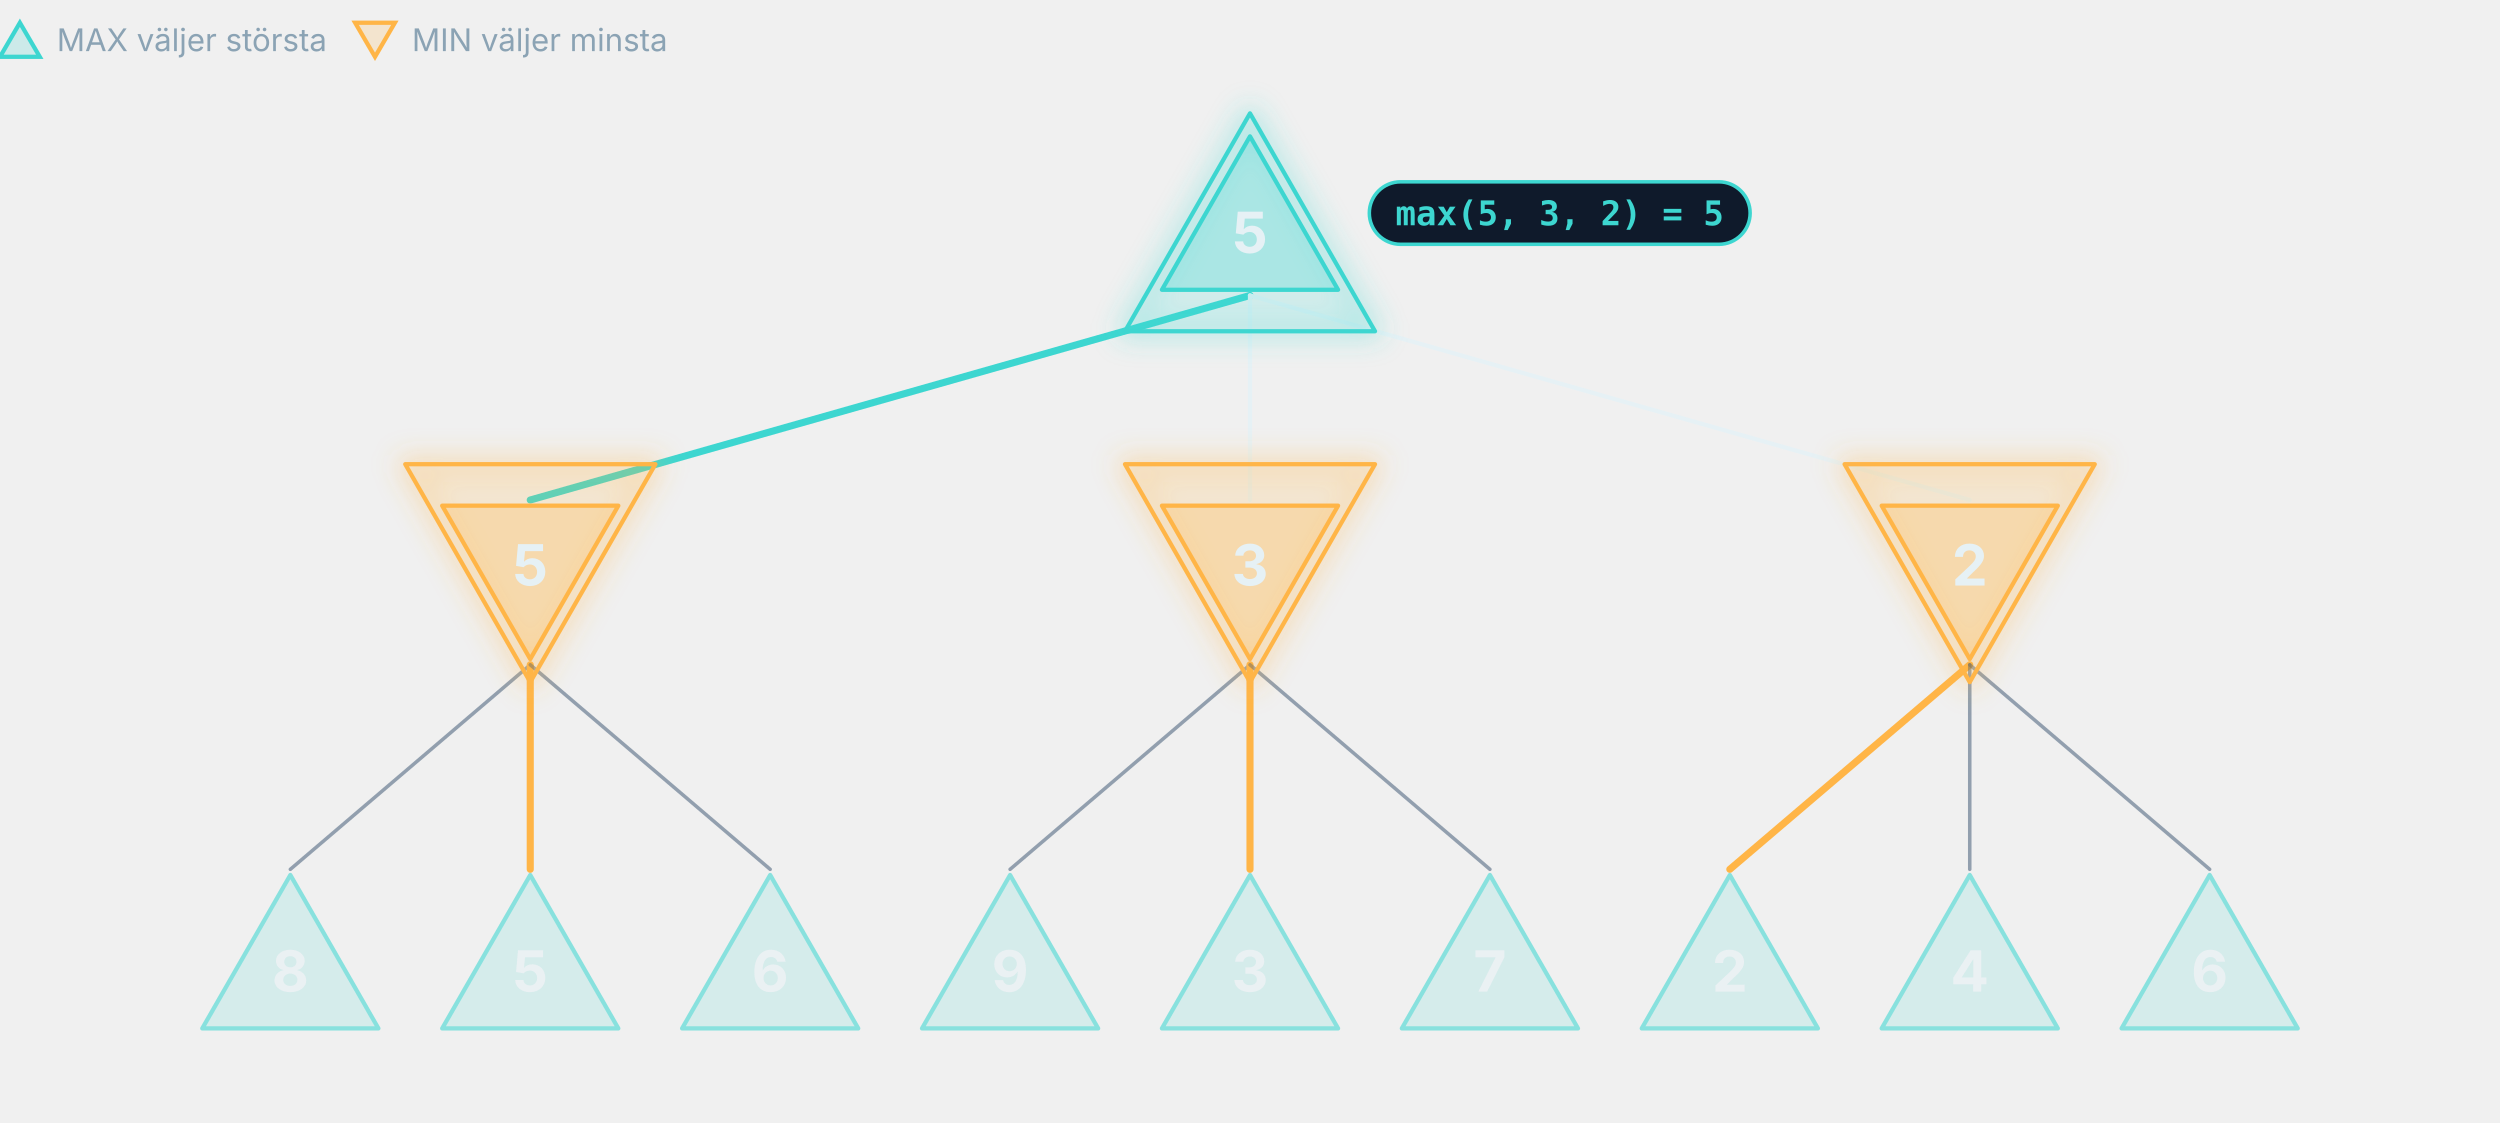
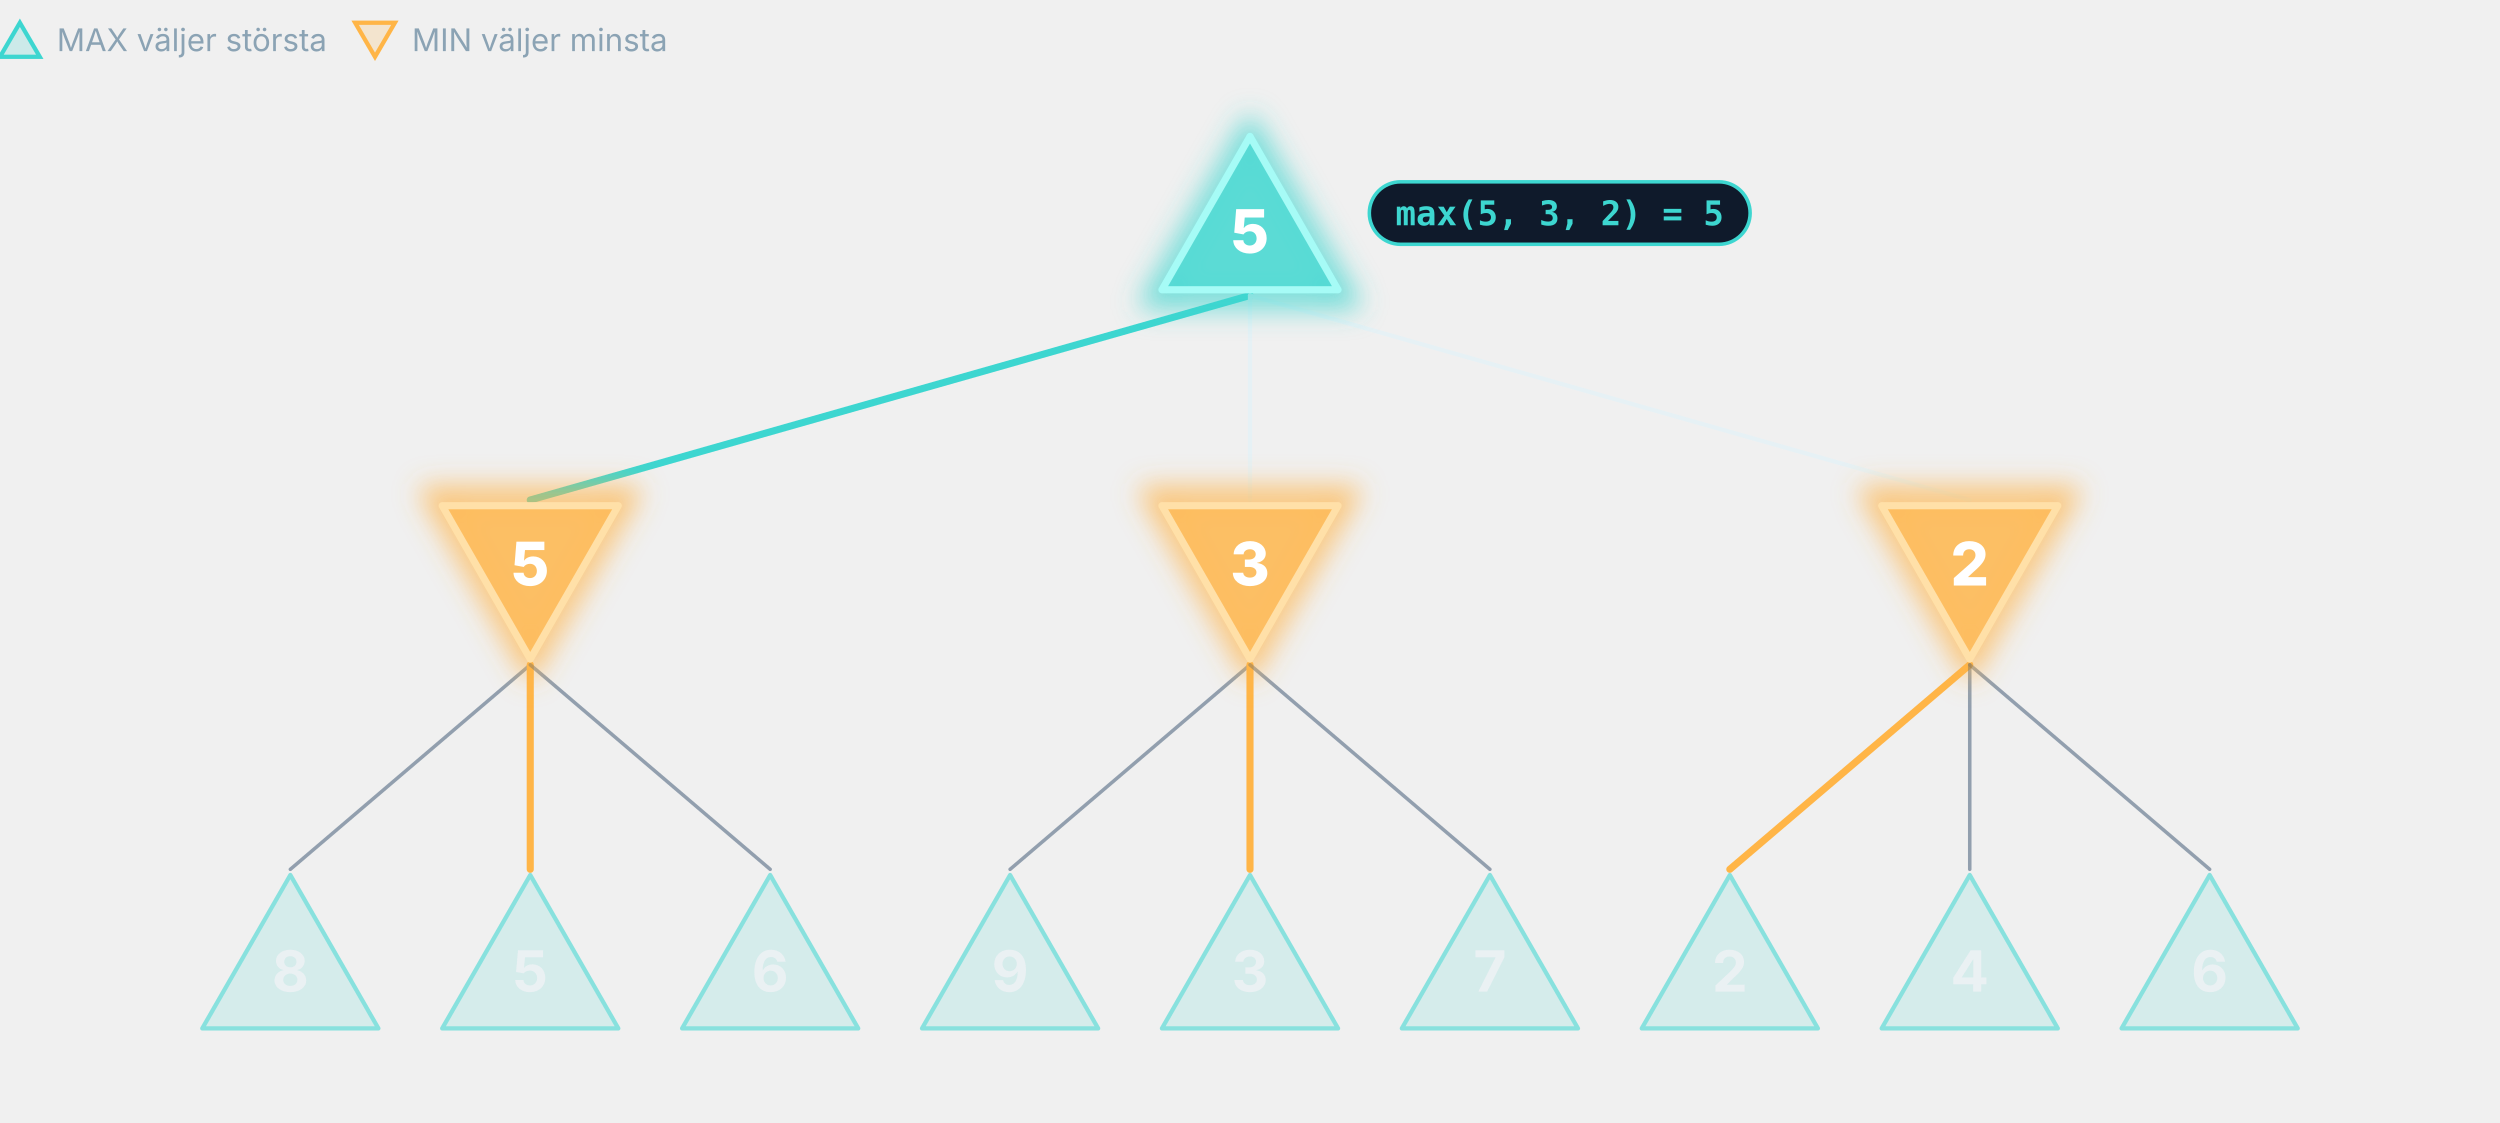
<svg xmlns="http://www.w3.org/2000/svg" viewBox="0 0 1760 790" width="1760" height="790" role="img">
  <defs>
    <filter id="glow" x="-40%" y="-40%" width="180%" height="180%">
      <feGaussianBlur stdDeviation="9" />
    </filter>
    <filter id="soft" x="-20%" y="-20%" width="140%" height="140%">
      <feGaussianBlur stdDeviation="4" />
    </filter>
  </defs>
  <g transform="translate(0,30)">
    <polygon points="14,-14 28,10 0,10" fill="#3DD6D0" fill-opacity=".2" stroke="#3DD6D0" stroke-width="3" />
    <text x="40.0" y="6.0" font-family="'IBM Plex Sans','Segoe UI',Inter,Helvetica,Arial,sans-serif" font-size="22" font-weight="400" fill="#8BA3B4" text-anchor="start">MAX väljer största</text>
    <polygon points="250,-14 278,-14 264,10" fill="#FFB547" fill-opacity=".2" stroke="#FFB547" stroke-width="3" />
    <text x="290.0" y="6.0" font-family="'IBM Plex Sans','Segoe UI',Inter,Helvetica,Arial,sans-serif" font-size="22" font-weight="400" fill="#8BA3B4" text-anchor="start">MIN väljer minsta</text>
  </g>
  <path data-edge="r0:r00" d="M373.3,468.0L204.4,612.0" stroke="#3B5572" stroke-width="2.5" stroke-linecap="round" fill="none" opacity="0.52" />
  <path data-edge="r0:r01" d="M373.3,468.0L373.3,612.0" stroke="#FFB547" stroke-width="5" stroke-linecap="round" fill="none" opacity="1" />
  <path data-edge="r0:r02" d="M373.3,468.0L542.2,612.0" stroke="#3B5572" stroke-width="2.5" stroke-linecap="round" fill="none" opacity="0.52" />
  <path data-edge="r:r0" d="M880.0,208.0L373.3,352.0" stroke="#3DD6D0" stroke-width="5" stroke-linecap="round" fill="none" opacity="1" />
  <path data-edge="r1:r10" d="M880.0,468.0L711.1,612.0" stroke="#3B5572" stroke-width="2.5" stroke-linecap="round" fill="none" opacity="0.52" />
  <path data-edge="r1:r11" d="M880.0,468.0L880.0,612.0" stroke="#FFB547" stroke-width="5" stroke-linecap="round" fill="none" opacity="1" />
  <path data-edge="r1:r12" d="M880.0,468.0L1048.9,612.0" stroke="#3B5572" stroke-width="2.5" stroke-linecap="round" fill="none" opacity="0.52" />
  <path data-edge="r:r1" d="M880.0,208.0L880.0,352.0" stroke="#E6F1F5" stroke-width="3" stroke-linecap="round" fill="none" opacity="1" />
  <path data-edge="r2:r20" d="M1386.7,468.0L1217.8,612.0" stroke="#FFB547" stroke-width="5" stroke-linecap="round" fill="none" opacity="1" />
  <path data-edge="r2:r21" d="M1386.7,468.0L1386.7,612.0" stroke="#3B5572" stroke-width="2.5" stroke-linecap="round" fill="none" opacity="0.52" />
  <path data-edge="r2:r22" d="M1386.7,468.0L1555.6,612.0" stroke="#3B5572" stroke-width="2.5" stroke-linecap="round" fill="none" opacity="0.52" />
  <path data-edge="r:r2" d="M880.0,208.0L1386.7,352.0" stroke="#E6F1F5" stroke-width="3" stroke-linecap="round" fill="none" opacity="1" />
-   <polygon points="285.3,326.8 461.4,326.8 373.3,480.2" fill="#FFB547" fill-opacity=".14" stroke="#FFB547" stroke-width="12" stroke-opacity=".28" stroke-linejoin="round" filter="url(#glow)" />
-   <polygon data-focus-node="r0" points="285.3,326.8 461.4,326.8 373.3,480.2" fill="#FFB547" fill-opacity=".05" stroke="#FFB547" stroke-width="3" stroke-linejoin="round" />
-   <polygon points="792.0,326.8 968.0,326.8 880.0,480.2" fill="#FFB547" fill-opacity=".14" stroke="#FFB547" stroke-width="12" stroke-opacity=".28" stroke-linejoin="round" filter="url(#glow)" />
-   <polygon data-focus-node="r1" points="792.0,326.8 968.0,326.8 880.0,480.2" fill="#FFB547" fill-opacity=".05" stroke="#FFB547" stroke-width="3" stroke-linejoin="round" />
-   <polygon points="1298.6,326.8 1474.7,326.8 1386.7,480.2" fill="#FFB547" fill-opacity=".14" stroke="#FFB547" stroke-width="12" stroke-opacity=".28" stroke-linejoin="round" filter="url(#glow)" />
-   <polygon data-focus-node="r2" points="1298.6,326.8 1474.7,326.8 1386.7,480.2" fill="#FFB547" fill-opacity=".05" stroke="#FFB547" stroke-width="3" stroke-linejoin="round" />
-   <polygon points="880.0,79.8 968.0,233.2 792.0,233.2" fill="#3DD6D0" fill-opacity=".14" stroke="#3DD6D0" stroke-width="12" stroke-opacity=".28" stroke-linejoin="round" filter="url(#glow)" />
-   <polygon data-focus-node="r" points="880.0,79.8 968.0,233.2 792.0,233.2" fill="#3DD6D0" fill-opacity=".05" stroke="#3DD6D0" stroke-width="3" stroke-linejoin="round" />
+   <polygon data-focus-node="r" points="880.0,87.4 951.9,212.6 808.1,212.6" fill="#3DD6D0" fill-opacity=".55" stroke="#3DD6D0" stroke-width="14" stroke-opacity=".5" stroke-linejoin="round" filter="url(#glow)" />
+   <polygon data-focus-node="r0" points="301.4,347.4 445.3,347.4 373.3,472.6" fill="#FFB547" fill-opacity=".55" stroke="#FFB547" stroke-width="14" stroke-opacity=".5" stroke-linejoin="round" filter="url(#glow)" />
+   <polygon data-focus-node="r1" points="808.1,347.4 951.9,347.4 880.0,472.6" fill="#FFB547" fill-opacity=".55" stroke="#FFB547" stroke-width="14" stroke-opacity=".5" stroke-linejoin="round" filter="url(#glow)" />
+   <polygon data-focus-node="r2" points="1314.7,347.4 1458.6,347.4 1386.7,472.6" fill="#FFB547" fill-opacity=".55" stroke="#FFB547" stroke-width="14" stroke-opacity=".5" stroke-linejoin="round" filter="url(#glow)" />
  <g data-node="r00" opacity="0.58">
    <polygon points="204.4,616.0 266.4,724.0 142.4,724.0" fill="#3DD6D0" fill-opacity="0.26" stroke="#3DD6D0" stroke-width="3" stroke-linejoin="round" />
    <text x="204.4" y="698.1" font-family="'IBM Plex Sans','Segoe UI',Inter,Helvetica,Arial,sans-serif" font-size="40.0" font-weight="700" fill="#E6F1F5" text-anchor="middle">8</text>
  </g>
  <g data-node="r01" opacity="0.58">
    <polygon points="373.3,616.0 435.3,724.0 311.3,724.0" fill="#3DD6D0" fill-opacity="0.26" stroke="#3DD6D0" stroke-width="3" stroke-linejoin="round" />
    <text x="373.3" y="698.1" font-family="'IBM Plex Sans','Segoe UI',Inter,Helvetica,Arial,sans-serif" font-size="40.0" font-weight="700" fill="#E6F1F5" text-anchor="middle">5</text>
  </g>
  <g data-node="r02" opacity="0.58">
    <polygon points="542.2,616.0 604.2,724.0 480.2,724.0" fill="#3DD6D0" fill-opacity="0.26" stroke="#3DD6D0" stroke-width="3" stroke-linejoin="round" />
    <text x="542.2" y="698.1" font-family="'IBM Plex Sans','Segoe UI',Inter,Helvetica,Arial,sans-serif" font-size="40.0" font-weight="700" fill="#E6F1F5" text-anchor="middle">6</text>
  </g>
  <g data-node="r0" opacity="1">
-     <polygon points="311.3,356.0 435.3,356.0 373.3,464.0" fill="#FFB547" fill-opacity="0.26" stroke="#FFB547" stroke-width="3" stroke-linejoin="round" />
-     <text x="373.3" y="412.2" font-family="'IBM Plex Sans','Segoe UI',Inter,Helvetica,Arial,sans-serif" font-size="40.0" font-weight="700" fill="#E6F1F5" text-anchor="middle">5</text>
+     <polygon points="311.3,356.0 435.3,356.0 373.3,464.0" fill="#FFB547" fill-opacity=".62" stroke="#FFE0A8" stroke-width="5" stroke-linejoin="round" />
+     <text x="373.3" y="412.2" font-family="'IBM Plex Sans','Segoe UI',Inter,Helvetica,Arial,sans-serif" font-size="42.4" font-weight="800" fill="#FFFFFF" text-anchor="middle">5</text>
  </g>
  <g data-node="r10" opacity="0.58">
    <polygon points="711.1,616.0 773.1,724.0 649.1,724.0" fill="#3DD6D0" fill-opacity="0.26" stroke="#3DD6D0" stroke-width="3" stroke-linejoin="round" />
    <text x="711.1" y="698.1" font-family="'IBM Plex Sans','Segoe UI',Inter,Helvetica,Arial,sans-serif" font-size="40.0" font-weight="700" fill="#E6F1F5" text-anchor="middle">9</text>
  </g>
  <g data-node="r11" opacity="0.58">
    <polygon points="880.0,616.0 942.0,724.0 818.0,724.0" fill="#3DD6D0" fill-opacity="0.26" stroke="#3DD6D0" stroke-width="3" stroke-linejoin="round" />
    <text x="880.0" y="698.1" font-family="'IBM Plex Sans','Segoe UI',Inter,Helvetica,Arial,sans-serif" font-size="40.0" font-weight="700" fill="#E6F1F5" text-anchor="middle">3</text>
  </g>
  <g data-node="r12" opacity="0.58">
    <polygon points="1048.9,616.0 1110.9,724.0 986.9,724.0" fill="#3DD6D0" fill-opacity="0.26" stroke="#3DD6D0" stroke-width="3" stroke-linejoin="round" />
    <text x="1048.9" y="698.1" font-family="'IBM Plex Sans','Segoe UI',Inter,Helvetica,Arial,sans-serif" font-size="40.0" font-weight="700" fill="#E6F1F5" text-anchor="middle">7</text>
  </g>
  <g data-node="r1" opacity="1">
-     <polygon points="818.0,356.0 942.0,356.0 880.0,464.0" fill="#FFB547" fill-opacity="0.26" stroke="#FFB547" stroke-width="3" stroke-linejoin="round" />
-     <text x="880.0" y="412.2" font-family="'IBM Plex Sans','Segoe UI',Inter,Helvetica,Arial,sans-serif" font-size="40.0" font-weight="700" fill="#E6F1F5" text-anchor="middle">3</text>
+     <polygon points="818.0,356.0 942.0,356.0 880.0,464.0" fill="#FFB547" fill-opacity=".62" stroke="#FFE0A8" stroke-width="5" stroke-linejoin="round" />
+     <text x="880.0" y="412.2" font-family="'IBM Plex Sans','Segoe UI',Inter,Helvetica,Arial,sans-serif" font-size="42.4" font-weight="800" fill="#FFFFFF" text-anchor="middle">3</text>
  </g>
  <g data-node="r20" opacity="0.58">
    <polygon points="1217.8,616.0 1279.8,724.0 1155.8,724.0" fill="#3DD6D0" fill-opacity="0.26" stroke="#3DD6D0" stroke-width="3" stroke-linejoin="round" />
    <text x="1217.8" y="698.1" font-family="'IBM Plex Sans','Segoe UI',Inter,Helvetica,Arial,sans-serif" font-size="40.0" font-weight="700" fill="#E6F1F5" text-anchor="middle">2</text>
  </g>
  <g data-node="r21" opacity="0.58">
    <polygon points="1386.7,616.0 1448.7,724.0 1324.7,724.0" fill="#3DD6D0" fill-opacity="0.26" stroke="#3DD6D0" stroke-width="3" stroke-linejoin="round" />
    <text x="1386.7" y="698.1" font-family="'IBM Plex Sans','Segoe UI',Inter,Helvetica,Arial,sans-serif" font-size="40.0" font-weight="700" fill="#E6F1F5" text-anchor="middle">4</text>
  </g>
  <g data-node="r22" opacity="0.58">
    <polygon points="1555.6,616.0 1617.6,724.0 1493.6,724.0" fill="#3DD6D0" fill-opacity="0.26" stroke="#3DD6D0" stroke-width="3" stroke-linejoin="round" />
    <text x="1555.6" y="698.1" font-family="'IBM Plex Sans','Segoe UI',Inter,Helvetica,Arial,sans-serif" font-size="40.0" font-weight="700" fill="#E6F1F5" text-anchor="middle">6</text>
  </g>
  <g data-node="r2" opacity="1">
-     <polygon points="1324.7,356.0 1448.7,356.0 1386.7,464.0" fill="#FFB547" fill-opacity="0.26" stroke="#FFB547" stroke-width="3" stroke-linejoin="round" />
-     <text x="1386.7" y="412.2" font-family="'IBM Plex Sans','Segoe UI',Inter,Helvetica,Arial,sans-serif" font-size="40.0" font-weight="700" fill="#E6F1F5" text-anchor="middle">2</text>
+     <polygon points="1324.7,356.0 1448.7,356.0 1386.7,464.0" fill="#FFB547" fill-opacity=".62" stroke="#FFE0A8" stroke-width="5" stroke-linejoin="round" />
+     <text x="1386.7" y="412.2" font-family="'IBM Plex Sans','Segoe UI',Inter,Helvetica,Arial,sans-serif" font-size="42.4" font-weight="800" fill="#FFFFFF" text-anchor="middle">2</text>
  </g>
  <g data-node="r" opacity="1">
-     <polygon points="880.0,96.0 942.0,204.0 818.0,204.0" fill="#3DD6D0" fill-opacity="0.26" stroke="#3DD6D0" stroke-width="3" stroke-linejoin="round" />
-     <text x="880.0" y="178.1" font-family="'IBM Plex Sans','Segoe UI',Inter,Helvetica,Arial,sans-serif" font-size="40.0" font-weight="700" fill="#E6F1F5" text-anchor="middle">5</text>
+     <polygon points="880.0,96.0 942.0,204.0 818.0,204.0" fill="#3DD6D0" fill-opacity=".62" stroke="#A6FBF6" stroke-width="5" stroke-linejoin="round" />
+     <text x="880.0" y="178.1" font-family="'IBM Plex Sans','Segoe UI',Inter,Helvetica,Arial,sans-serif" font-size="42.4" font-weight="800" fill="#FFFFFF" text-anchor="middle">5</text>
  </g>
  <rect x="964.0" y="128.0" width="268.1" height="44.0" rx="22.0" fill="#0F1A2B" stroke="#3DD6D0" stroke-width="2.5" />
  <text x="1098.0" y="158.6" font-family="'IBM Plex Mono','SFMono-Regular',Menlo,Consolas,monospace" font-size="24" font-weight="600" fill="#3DD6D0" text-anchor="middle">max(5, 3, 2) = 5</text>
</svg>
